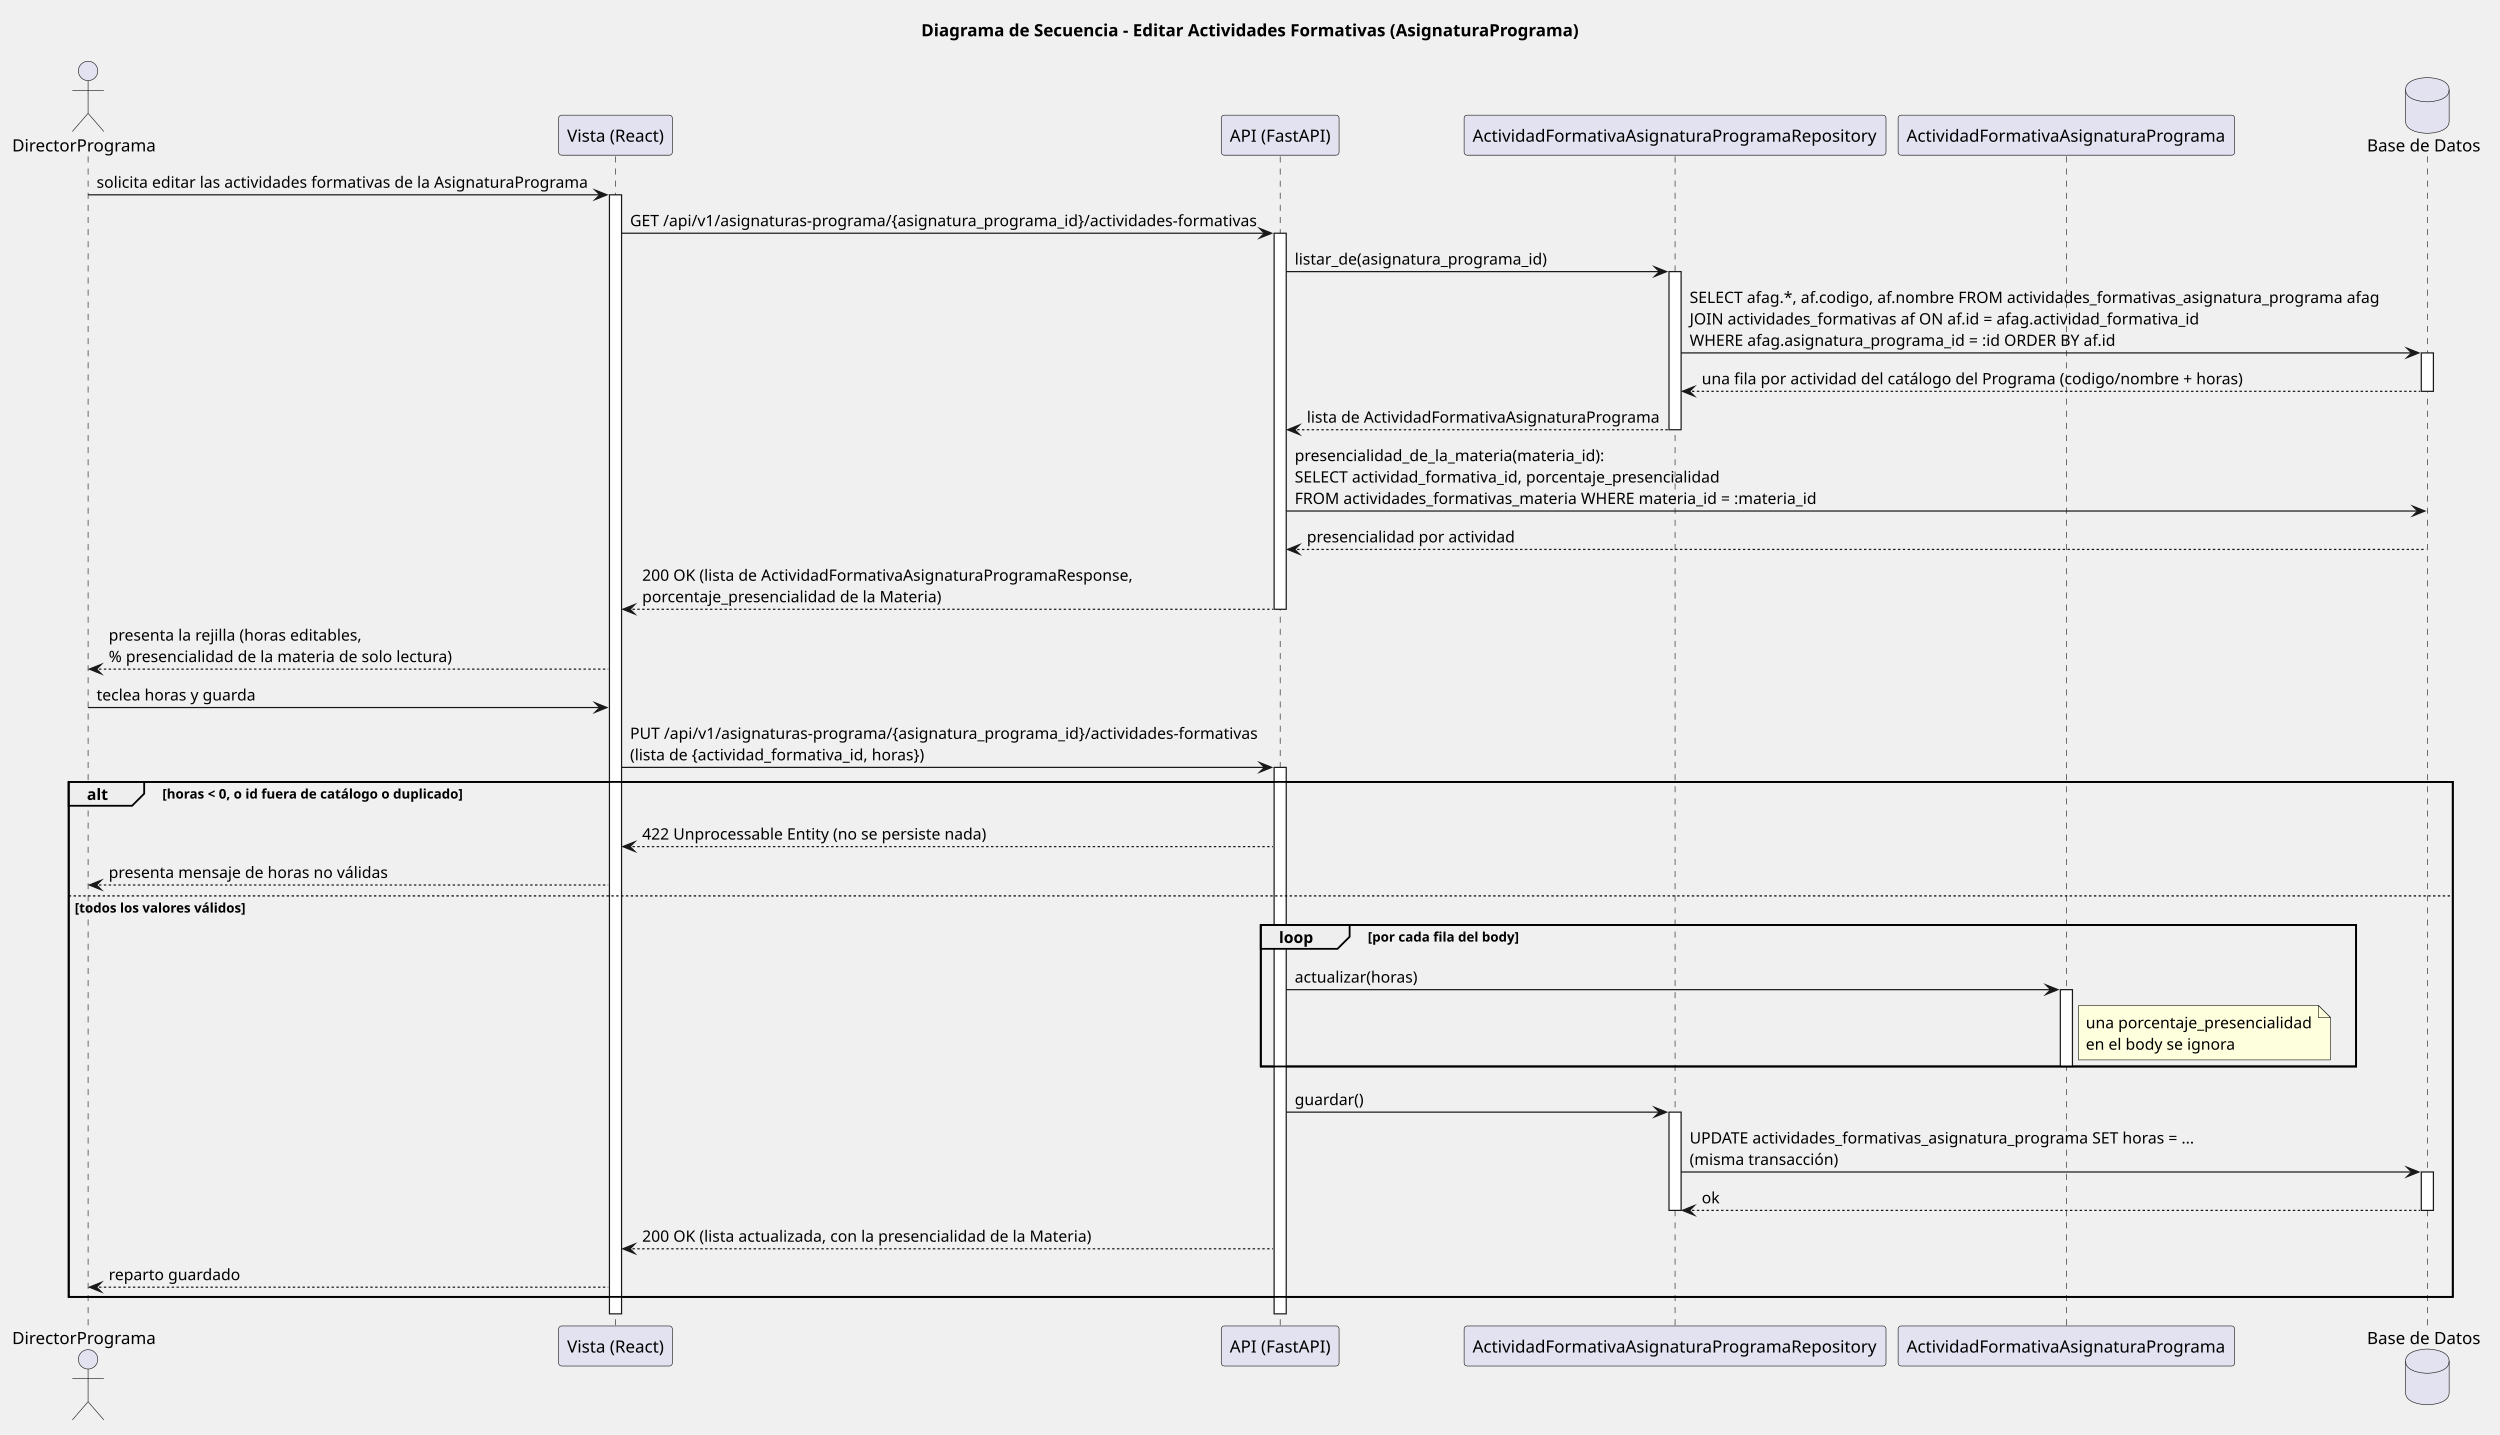
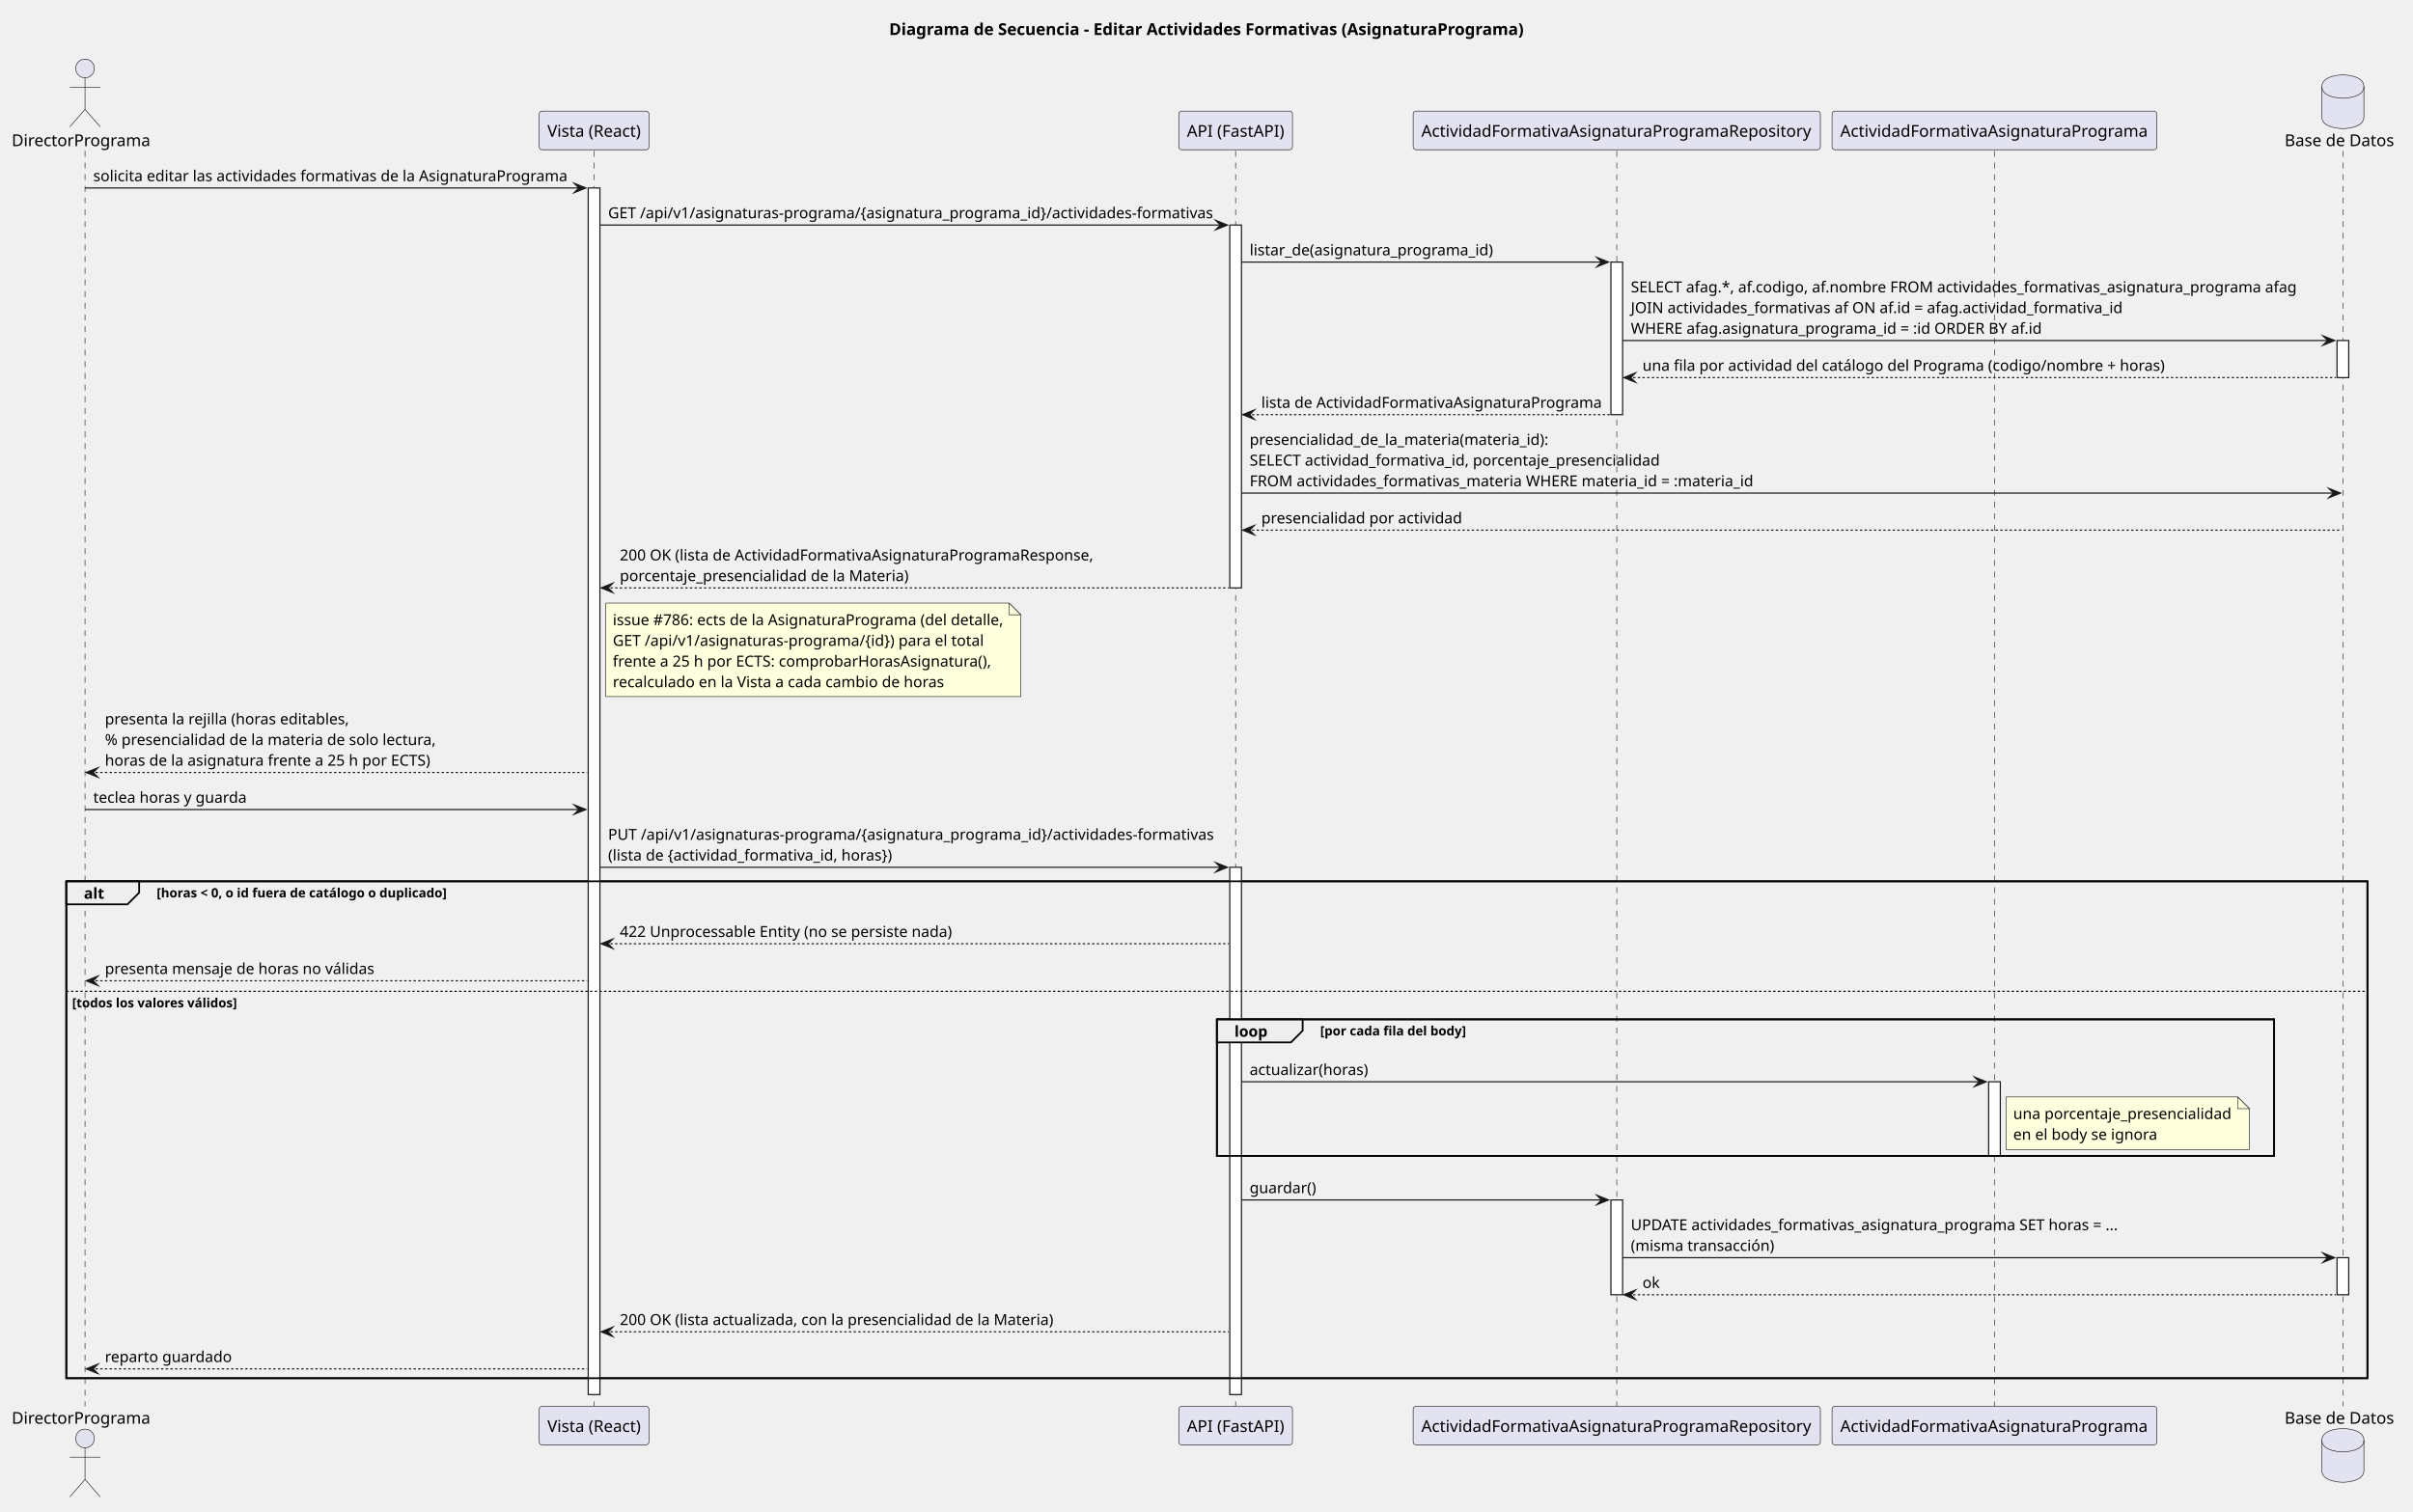
- <svg xmlns="http://www.w3.org/2000/svg" version="1.1" data-diagram-type="SEQUENCE" style="width:2064px;height:1184px;background:#FFFFFF;" width="2064px" height="1184px" viewBox="0 0 2064 1184" zoomAndPan="magnify" preserveAspectRatio="none" contentStyleType="text/css">
+ <svg xmlns="http://www.w3.org/2000/svg" version="1.1" data-diagram-type="SEQUENCE" style="width:2064px;height:1293px;background:#FFFFFF;" width="2064px" height="1293px" viewBox="0 0 2064 1293" zoomAndPan="magnify" preserveAspectRatio="none" contentStyleType="text/css">
  <defs />
  <g font-family="sans-serif" lengthAdjust="spacing">
    <g class="title" data-source-line="1">
      <text x="760.543" y="29.966" fill="#000" font-size="14" textLength="541.756" font-weight="700">Diagrama de Secuencia - Editar Actividades Formativas (AsignaturaPrograma)</text>
    </g>
-     <rect x="56.724" y="645.55" width="1968.296" height="425.16" fill="none" style="stroke:#000;stroke-width:1.5;" />
-     <rect x="1040.909" y="763.65" width="904.287" height="116.824" fill="none" style="stroke:#000;stroke-width:1.5;" />
+     <rect x="56.724" y="754.08" width="1968.296" height="425.16" fill="none" style="stroke:#000;stroke-width:1.5;" />
+     <rect x="1040.909" y="872.18" width="904.287" height="116.824" fill="none" style="stroke:#000;stroke-width:1.5;" />
    <g>
-       <rect x="69.224" y="129.136" width="8" height="965.574" fill="#000" fill-opacity="0" />
-       <line x1="72.724" y1="129.136" x2="72.724" y2="1094.71" style="stroke:#181818;stroke-width:0.5;stroke-dasharray:5,5;" />
+       <rect x="69.224" y="129.136" width="8" height="1074.104" fill="#000" fill-opacity="0" />
+       <line x1="72.724" y1="129.136" x2="72.724" y2="1203.24" style="stroke:#181818;stroke-width:0.5;stroke-dasharray:5,5;" />
    </g>
    <g>
-       <rect x="504.656" y="129.136" width="8" height="965.574" fill="#000" fill-opacity="0" />
-       <line x1="508.156" y1="129.136" x2="508.156" y2="1094.71" style="stroke:#181818;stroke-width:0.5;stroke-dasharray:5,5;" />
+       <rect x="504.656" y="129.136" width="8" height="1074.104" fill="#000" fill-opacity="0" />
+       <line x1="508.156" y1="129.136" x2="508.156" y2="1203.24" style="stroke:#181818;stroke-width:0.5;stroke-dasharray:5,5;" />
    </g>
    <g>
-       <rect x="503.156" y="160.842" width="10" height="923.868" fill="#FFF" style="stroke:#181818;stroke-width:1;" />
+       <rect x="503.156" y="160.842" width="10" height="1032.398" fill="#FFF" style="stroke:#181818;stroke-width:1;" />
    </g>
    <g>
-       <rect x="1053.409" y="129.136" width="8" height="965.574" fill="#000" fill-opacity="0" />
-       <line x1="1056.909" y1="129.136" x2="1056.909" y2="1094.71" style="stroke:#181818;stroke-width:0.5;stroke-dasharray:5,5;" />
+       <rect x="1053.409" y="129.136" width="8" height="1074.104" fill="#000" fill-opacity="0" />
+       <line x1="1056.909" y1="129.136" x2="1056.909" y2="1203.24" style="stroke:#181818;stroke-width:0.5;stroke-dasharray:5,5;" />
    </g>
    <g>
      <rect x="1051.909" y="192.548" width="10" height="310.472" fill="#FFF" style="stroke:#181818;stroke-width:1;" />
    </g>
    <g>
-       <rect x="1051.909" y="633.55" width="10" height="451.16" fill="#FFF" style="stroke:#181818;stroke-width:1;" />
+       <rect x="1051.909" y="742.08" width="10" height="451.16" fill="#FFF" style="stroke:#181818;stroke-width:1;" />
    </g>
    <g>
-       <rect x="1379.429" y="129.136" width="8" height="965.574" fill="#000" fill-opacity="0" />
-       <line x1="1382.929" y1="129.136" x2="1382.929" y2="1094.71" style="stroke:#181818;stroke-width:0.5;stroke-dasharray:5,5;" />
+       <rect x="1379.429" y="129.136" width="8" height="1074.104" fill="#000" fill-opacity="0" />
+       <line x1="1382.929" y1="129.136" x2="1382.929" y2="1203.24" style="stroke:#181818;stroke-width:0.5;stroke-dasharray:5,5;" />
    </g>
    <g>
      <rect x="1377.929" y="224.254" width="10" height="130.53" fill="#FFF" style="stroke:#181818;stroke-width:1;" />
    </g>
    <g>
-       <rect x="1377.929" y="918.18" width="10" height="81.118" fill="#FFF" style="stroke:#181818;stroke-width:1;" />
+       <rect x="1377.929" y="1026.71" width="10" height="81.118" fill="#FFF" style="stroke:#181818;stroke-width:1;" />
    </g>
    <g>
-       <rect x="1702.51" y="129.136" width="8" height="965.574" fill="#000" fill-opacity="0" />
-       <line x1="1706.01" y1="129.136" x2="1706.01" y2="1094.71" style="stroke:#181818;stroke-width:0.5;stroke-dasharray:5,5;" />
+       <rect x="1702.51" y="129.136" width="8" height="1074.104" fill="#000" fill-opacity="0" />
+       <line x1="1706.01" y1="129.136" x2="1706.01" y2="1203.24" style="stroke:#181818;stroke-width:0.5;stroke-dasharray:5,5;" />
    </g>
    <g>
-       <rect x="1701.01" y="817.062" width="10" height="63.412" fill="#FFF" style="stroke:#181818;stroke-width:1;" />
+       <rect x="1701.01" y="925.592" width="10" height="63.412" fill="#FFF" style="stroke:#181818;stroke-width:1;" />
    </g>
    <g>
-       <rect x="2000.52" y="129.136" width="8" height="965.574" fill="#000" fill-opacity="0" />
-       <line x1="2004.02" y1="129.136" x2="2004.02" y2="1094.71" style="stroke:#181818;stroke-width:0.5;stroke-dasharray:5,5;" />
+       <rect x="2000.52" y="129.136" width="8" height="1074.104" fill="#000" fill-opacity="0" />
+       <line x1="2004.02" y1="129.136" x2="2004.02" y2="1203.24" style="stroke:#181818;stroke-width:0.5;stroke-dasharray:5,5;" />
    </g>
    <g>
      <rect x="1999.02" y="291.372" width="10" height="31.706" fill="#FFF" style="stroke:#181818;stroke-width:1;" />
    </g>
    <g>
-       <rect x="1999.02" y="967.592" width="10" height="31.706" fill="#FFF" style="stroke:#181818;stroke-width:1;" />
+       <rect x="1999.02" y="1076.122" width="10" height="31.706" fill="#FFF" style="stroke:#181818;stroke-width:1;" />
    </g>
    <text x="10" y="125.034" fill="#000" font-size="14" textLength="119.448">DirectorPrograma</text>
    <ellipse cx="72.724" cy="58.568" rx="8" ry="8" fill="#E2E2F0" style="stroke:#181818;stroke-width:0.5;" />
    <path d="M72.724,66.568 L72.724,93.568 M59.724,74.568 L85.724,74.568 M72.724,93.568 L59.724,108.568 M72.724,93.568 L85.724,108.568" style="stroke:#181818;stroke-width:0.5;" fill="none" />
    <rect x="461.207" y="95.068" width="93.898" height="33.068" fill="#E2E2F0" style="stroke:#181818;stroke-width:0.5;" rx="2.5" ry="2.5" />
    <text x="468.207" y="117.034" fill="#000" font-size="14" textLength="79.898">Vista (React)</text>
    <rect x="1008.288" y="95.068" width="97.244" height="33.068" fill="#E2E2F0" style="stroke:#181818;stroke-width:0.5;" rx="2.5" ry="2.5" />
    <text x="1015.288" y="117.034" fill="#000" font-size="14" textLength="83.244">API (FastAPI)</text>
    <rect x="1208.776" y="95.068" width="348.305" height="33.068" fill="#E2E2F0" style="stroke:#181818;stroke-width:0.5;" rx="2.5" ry="2.5" />
    <text x="1215.776" y="117.034" fill="#000" font-size="14" textLength="334.305">ActividadFormativaAsignaturaProgramaRepository</text>
    <rect x="1567.081" y="95.068" width="277.857" height="33.068" fill="#E2E2F0" style="stroke:#181818;stroke-width:0.5;" rx="2.5" ry="2.5" />
    <text x="1574.081" y="117.034" fill="#000" font-size="14" textLength="263.857">ActividadFormativaAsignaturaPrograma</text>
    <text x="1954.197" y="125.034" fill="#000" font-size="14" textLength="93.646">Base de Datos</text>
    <path d="M1986.02,74.068 C1986.02,64.068 2004.02,64.068 2004.02,64.068 C2004.02,64.068 2022.02,64.068 2022.02,74.068 L2022.02,100.068 C2022.02,110.068 2004.02,110.068 2004.02,110.068 C2004.02,110.068 1986.02,110.068 1986.02,100.068 L1986.02,74.068" style="stroke:#181818;stroke-width:0.5;" fill="#E2E2F0" />
    <path d="M1986.02,74.068 C1986.02,84.068 2004.02,84.068 2004.02,84.068 C2004.02,84.068 2022.02,84.068 2022.02,74.068" style="stroke:#181818;stroke-width:0.5;" fill="none" />
-     <text x="10" y="1109.676" fill="#000" font-size="14" textLength="119.448">DirectorPrograma</text>
-     <ellipse cx="72.724" cy="1122.278" rx="8" ry="8" fill="#E2E2F0" style="stroke:#181818;stroke-width:0.5;" />
-     <path d="M72.724,1130.278 L72.724,1157.278 M59.724,1138.278 L85.724,1138.278 M72.724,1157.278 L59.724,1172.278 M72.724,1157.278 L85.724,1172.278" style="stroke:#181818;stroke-width:0.5;" fill="none" />
-     <rect x="461.207" y="1094.71" width="93.898" height="33.068" fill="#E2E2F0" style="stroke:#181818;stroke-width:0.5;" rx="2.5" ry="2.5" />
-     <text x="468.207" y="1116.676" fill="#000" font-size="14" textLength="79.898">Vista (React)</text>
-     <rect x="1008.288" y="1094.71" width="97.244" height="33.068" fill="#E2E2F0" style="stroke:#181818;stroke-width:0.5;" rx="2.5" ry="2.5" />
-     <text x="1015.288" y="1116.676" fill="#000" font-size="14" textLength="83.244">API (FastAPI)</text>
-     <rect x="1208.776" y="1094.71" width="348.305" height="33.068" fill="#E2E2F0" style="stroke:#181818;stroke-width:0.5;" rx="2.5" ry="2.5" />
-     <text x="1215.776" y="1116.676" fill="#000" font-size="14" textLength="334.305">ActividadFormativaAsignaturaProgramaRepository</text>
-     <rect x="1567.081" y="1094.71" width="277.857" height="33.068" fill="#E2E2F0" style="stroke:#181818;stroke-width:0.5;" rx="2.5" ry="2.5" />
-     <text x="1574.081" y="1116.676" fill="#000" font-size="14" textLength="263.857">ActividadFormativaAsignaturaPrograma</text>
-     <text x="1954.197" y="1109.676" fill="#000" font-size="14" textLength="93.646">Base de Datos</text>
-     <path d="M1986.02,1123.778 C1986.02,1113.778 2004.02,1113.778 2004.02,1113.778 C2004.02,1113.778 2022.02,1113.778 2022.02,1123.778 L2022.02,1149.778 C2022.02,1159.778 2004.02,1159.778 2004.02,1159.778 C2004.02,1159.778 1986.02,1159.778 1986.02,1149.778 L1986.02,1123.778" style="stroke:#181818;stroke-width:0.5;" fill="#E2E2F0" />
-     <path d="M1986.02,1123.778 C1986.02,1133.778 2004.02,1133.778 2004.02,1133.778 C2004.02,1133.778 2022.02,1133.778 2022.02,1123.778" style="stroke:#181818;stroke-width:0.5;" fill="none" />
+     <text x="10" y="1218.206" fill="#000" font-size="14" textLength="119.448">DirectorPrograma</text>
+     <ellipse cx="72.724" cy="1230.808" rx="8" ry="8" fill="#E2E2F0" style="stroke:#181818;stroke-width:0.5;" />
+     <path d="M72.724,1238.808 L72.724,1265.808 M59.724,1246.808 L85.724,1246.808 M72.724,1265.808 L59.724,1280.808 M72.724,1265.808 L85.724,1280.808" style="stroke:#181818;stroke-width:0.5;" fill="none" />
+     <rect x="461.207" y="1203.24" width="93.898" height="33.068" fill="#E2E2F0" style="stroke:#181818;stroke-width:0.5;" rx="2.5" ry="2.5" />
+     <text x="468.207" y="1225.206" fill="#000" font-size="14" textLength="79.898">Vista (React)</text>
+     <rect x="1008.288" y="1203.24" width="97.244" height="33.068" fill="#E2E2F0" style="stroke:#181818;stroke-width:0.5;" rx="2.5" ry="2.5" />
+     <text x="1015.288" y="1225.206" fill="#000" font-size="14" textLength="83.244">API (FastAPI)</text>
+     <rect x="1208.776" y="1203.24" width="348.305" height="33.068" fill="#E2E2F0" style="stroke:#181818;stroke-width:0.5;" rx="2.5" ry="2.5" />
+     <text x="1215.776" y="1225.206" fill="#000" font-size="14" textLength="334.305">ActividadFormativaAsignaturaProgramaRepository</text>
+     <rect x="1567.081" y="1203.24" width="277.857" height="33.068" fill="#E2E2F0" style="stroke:#181818;stroke-width:0.5;" rx="2.5" ry="2.5" />
+     <text x="1574.081" y="1225.206" fill="#000" font-size="14" textLength="263.857">ActividadFormativaAsignaturaPrograma</text>
+     <text x="1954.197" y="1218.206" fill="#000" font-size="14" textLength="93.646">Base de Datos</text>
+     <path d="M1986.02,1232.308 C1986.02,1222.308 2004.02,1222.308 2004.02,1222.308 C2004.02,1222.308 2022.02,1222.308 2022.02,1232.308 L2022.02,1258.308 C2022.02,1268.308 2004.02,1268.308 2004.02,1268.308 C2004.02,1268.308 1986.02,1268.308 1986.02,1258.308 L1986.02,1232.308" style="stroke:#181818;stroke-width:0.5;" fill="#E2E2F0" />
+     <path d="M1986.02,1232.308 C1986.02,1242.308 2004.02,1242.308 2004.02,1242.308 C2004.02,1242.308 2022.02,1242.308 2022.02,1232.308" style="stroke:#181818;stroke-width:0.5;" fill="none" />
    <polygon points="491.156,156.842,501.156,160.842,491.156,164.842,495.156,160.842" fill="#181818" style="stroke:#181818;stroke-width:1;stroke-linejoin:miter;stroke-miterlimit:10;" />
    <line x1="72.724" y1="160.842" x2="497.156" y2="160.842" style="stroke:#181818;stroke-width:1;" />
    <text x="79.724" y="155.033" fill="#000" font-size="13" textLength="406.432">solicita editar las actividades formativas de la AsignaturaPrograma</text>
    <polygon points="1039.909,188.548,1049.909,192.548,1039.909,196.548,1043.909,192.548" fill="#181818" style="stroke:#181818;stroke-width:1;stroke-linejoin:miter;stroke-miterlimit:10;" />
    <line x1="513.156" y1="192.548" x2="1045.909" y2="192.548" style="stroke:#181818;stroke-width:1;" />
    <text x="520.156" y="186.739" fill="#000" font-size="13" textLength="519.077">GET /api/v1/asignaturas-programa/{asignatura_programa_id}/actividades-formativas</text>
    <polygon points="1365.929,220.254,1375.929,224.254,1365.929,228.254,1369.929,224.254" fill="#181818" style="stroke:#181818;stroke-width:1;stroke-linejoin:miter;stroke-miterlimit:10;" />
    <line x1="1061.909" y1="224.254" x2="1371.929" y2="224.254" style="stroke:#181818;stroke-width:1;" />
    <text x="1068.909" y="218.445" fill="#000" font-size="13" textLength="209.001">listar_de(asignatura_programa_id)</text>
    <polygon points="1987.02,287.372,1997.02,291.372,1987.02,295.372,1991.02,291.372" fill="#181818" style="stroke:#181818;stroke-width:1;stroke-linejoin:miter;stroke-miterlimit:10;" />
    <line x1="1387.929" y1="291.372" x2="1993.02" y2="291.372" style="stroke:#181818;stroke-width:1;" />
    <text x="1394.929" y="250.151" fill="#000" font-size="13" textLength="571.13">SELECT afag.*, af.codigo, af.nombre FROM actividades_formativas_asignatura_programa afag</text>
    <text x="1394.929" y="267.857" fill="#000" font-size="13" textLength="420.927">JOIN actividades_formativas af ON af.id = afag.actividad_formativa_id</text>
    <text x="1394.929" y="285.563" fill="#000" font-size="13" textLength="352.612">WHERE afag.asignatura_programa_id = :id ORDER BY af.id</text>
    <polygon points="1398.929,319.078,1388.929,323.078,1398.929,327.078,1394.929,323.078" fill="#181818" style="stroke:#181818;stroke-width:1;stroke-linejoin:miter;stroke-miterlimit:10;" />
    <line x1="1392.929" y1="323.078" x2="1998.02" y2="323.078" style="stroke:#181818;stroke-width:1;stroke-dasharray:2,2;" />
    <text x="1404.929" y="317.269" fill="#000" font-size="13" textLength="447.772">una fila por actividad del catálogo del Programa (codigo/nombre + horas)</text>
    <polygon points="1072.909,350.784,1062.909,354.784,1072.909,358.784,1068.909,354.784" fill="#181818" style="stroke:#181818;stroke-width:1;stroke-linejoin:miter;stroke-miterlimit:10;" />
    <line x1="1066.909" y1="354.784" x2="1376.929" y2="354.784" style="stroke:#181818;stroke-width:1;stroke-dasharray:2,2;" />
    <text x="1078.909" y="348.975" fill="#000" font-size="13" textLength="292.019">lista de ActividadFormativaAsignaturaPrograma</text>
    <polygon points="1992.02,417.902,2002.02,421.902,1992.02,425.902,1996.02,421.902" fill="#181818" style="stroke:#181818;stroke-width:1;stroke-linejoin:miter;stroke-miterlimit:10;" />
    <line x1="1061.909" y1="421.902" x2="1998.02" y2="421.902" style="stroke:#181818;stroke-width:1;" />
    <text x="1068.909" y="380.681" fill="#000" font-size="13" textLength="255.84">presencialidad_de_la_materia(materia_id):</text>
    <text x="1068.909" y="398.387" fill="#000" font-size="13" textLength="351.351">SELECT actividad_formativa_id, porcentaje_presencialidad</text>
    <text x="1068.909" y="416.093" fill="#000" font-size="13" textLength="430.82">FROM actividades_formativas_materia WHERE materia_id = :materia_id</text>
    <polygon points="1072.909,449.608,1062.909,453.608,1072.909,457.608,1068.909,453.608" fill="#181818" style="stroke:#181818;stroke-width:1;stroke-linejoin:miter;stroke-miterlimit:10;" />
    <line x1="1066.909" y1="453.608" x2="2003.02" y2="453.608" style="stroke:#181818;stroke-width:1;stroke-dasharray:2,2;" />
    <text x="1078.909" y="447.799" fill="#000" font-size="13" textLength="171.977">presencialidad por actividad</text>
    <polygon points="524.156,499.02,514.156,503.02,524.156,507.02,520.156,503.02" fill="#181818" style="stroke:#181818;stroke-width:1;stroke-linejoin:miter;stroke-miterlimit:10;" />
    <line x1="518.156" y1="503.02" x2="1050.909" y2="503.02" style="stroke:#181818;stroke-width:1;stroke-dasharray:2,2;" />
    <text x="530.156" y="479.505" fill="#000" font-size="13" textLength="405.769">200 OK (lista de ActividadFormativaAsignaturaProgramaResponse,</text>
    <text x="530.156" y="497.211" fill="#000" font-size="13" textLength="247.585">porcentaje_presencialidad de la Materia)</text>
-     <polygon points="83.724,548.432,73.724,552.432,83.724,556.432,79.724,552.432" fill="#181818" style="stroke:#181818;stroke-width:1;stroke-linejoin:miter;stroke-miterlimit:10;" />
-     <line x1="77.724" y1="552.432" x2="502.156" y2="552.432" style="stroke:#181818;stroke-width:1;stroke-dasharray:2,2;" />
-     <text x="89.724" y="528.917" fill="#000" font-size="13" textLength="209.599">presenta la rejilla (horas editables,</text>
-     <text x="89.724" y="546.623" fill="#000" font-size="13" textLength="283.946">% presencialidad de la materia de solo lectura)</text>
-     <polygon points="491.156,580.138,501.156,584.138,491.156,588.138,495.156,584.138" fill="#181818" style="stroke:#181818;stroke-width:1;stroke-linejoin:miter;stroke-miterlimit:10;" />
-     <line x1="72.724" y1="584.138" x2="497.156" y2="584.138" style="stroke:#181818;stroke-width:1;" />
-     <text x="79.724" y="578.329" fill="#000" font-size="13" textLength="131.781">teclea horas y guarda</text>
-     <polygon points="1039.909,629.55,1049.909,633.55,1039.909,637.55,1043.909,633.55" fill="#181818" style="stroke:#181818;stroke-width:1;stroke-linejoin:miter;stroke-miterlimit:10;" />
-     <line x1="513.156" y1="633.55" x2="1045.909" y2="633.55" style="stroke:#181818;stroke-width:1;" />
-     <text x="520.156" y="610.035" fill="#000" font-size="13" textLength="519.753">PUT /api/v1/asignaturas-programa/{asignatura_programa_id}/actividades-formativas</text>
-     <text x="520.156" y="627.741" fill="#000" font-size="13" textLength="243.152">(lista de {actividad_formativa_id, horas})</text>
-     <path d="M56.724,645.55 L119.027,645.55 L119.027,655.256 L109.027,665.256 L56.724,665.256 L56.724,645.55" style="stroke:#000;stroke-width:1.5;" fill="#EEE" />
-     <rect x="56.724" y="645.55" width="1968.296" height="425.16" fill="none" style="stroke:#000;stroke-width:1.5;" />
-     <text x="71.724" y="660.447" fill="#000" font-size="13" textLength="17.303" font-weight="700">alt</text>
-     <text x="134.027" y="659.309" fill="#000" font-size="11" textLength="248.103" font-weight="700">[horas &lt; 0, o id fuera de catálogo o duplicado]</text>
-     <polygon points="524.156,694.962,514.156,698.962,524.156,702.962,520.156,698.962" fill="#181818" style="stroke:#181818;stroke-width:1;stroke-linejoin:miter;stroke-miterlimit:10;" />
-     <line x1="518.156" y1="698.962" x2="1050.909" y2="698.962" style="stroke:#181818;stroke-width:1;stroke-dasharray:2,2;" />
-     <text x="530.156" y="693.153" fill="#000" font-size="13" textLength="284.388">422 Unprocessable Entity (no se persiste nada)</text>
-     <polygon points="83.724,726.668,73.724,730.668,83.724,734.668,79.724,730.668" fill="#181818" style="stroke:#181818;stroke-width:1;stroke-linejoin:miter;stroke-miterlimit:10;" />
-     <line x1="77.724" y1="730.668" x2="502.156" y2="730.668" style="stroke:#181818;stroke-width:1;stroke-dasharray:2,2;" />
-     <text x="89.724" y="724.859" fill="#000" font-size="13" textLength="231.036">presenta mensaje de horas no válidas</text>
-     <line x1="56.724" y1="739.668" x2="2025.02" y2="739.668" style="stroke:#000;stroke-width:1;stroke-dasharray:2,2;" />
-     <text x="61.724" y="753.427" fill="#000" font-size="11" textLength="141.349" font-weight="700">[todos los valores válidos]</text>
-     <path d="M1040.909,763.65 L1114.249,763.65 L1114.249,773.356 L1104.249,783.356 L1040.909,783.356 L1040.909,763.65" style="stroke:#000;stroke-width:1.5;" fill="#EEE" />
-     <rect x="1040.909" y="763.65" width="904.287" height="116.824" fill="none" style="stroke:#000;stroke-width:1.5;" />
-     <text x="1055.909" y="778.547" fill="#000" font-size="13" textLength="28.34" font-weight="700">loop</text>
-     <text x="1129.249" y="777.409" fill="#000" font-size="11" textLength="124.541" font-weight="700">[por cada fila del body]</text>
-     <polygon points="1689.01,813.062,1699.01,817.062,1689.01,821.062,1693.01,817.062" fill="#181818" style="stroke:#181818;stroke-width:1;stroke-linejoin:miter;stroke-miterlimit:10;" />
-     <line x1="1061.909" y1="817.062" x2="1695.01" y2="817.062" style="stroke:#181818;stroke-width:1;" />
-     <text x="1068.909" y="811.253" fill="#000" font-size="13" textLength="101.621">actualizar(horas)</text>
-     <path d="M1716.01,830.062 L1716.01,875.062 L1924.01,875.062 L1924.01,840.062 L1914.01,830.062 L1716.01,830.062" style="stroke:#181818;stroke-width:0.5;" fill="#FEFFDD" />
-     <path d="M1914.01,830.062 L1914.01,840.062 L1924.01,840.062 L1914.01,830.062" style="stroke:#181818;stroke-width:0.5;" fill="#FEFFDD" />
-     <text x="1722.01" y="848.959" fill="#000" font-size="13" textLength="187.187">una porcentaje_presencialidad</text>
-     <text x="1722.01" y="866.665" fill="#000" font-size="13" textLength="123.526">en el body se ignora</text>
-     <polygon points="1365.929,914.18,1375.929,918.18,1365.929,922.18,1369.929,918.18" fill="#181818" style="stroke:#181818;stroke-width:1;stroke-linejoin:miter;stroke-miterlimit:10;" />
-     <line x1="1061.909" y1="918.18" x2="1371.929" y2="918.18" style="stroke:#181818;stroke-width:1;" />
-     <text x="1068.909" y="912.371" fill="#000" font-size="13" textLength="57.148">guardar()</text>
-     <polygon points="1987.02,963.592,1997.02,967.592,1987.02,971.592,1991.02,967.592" fill="#181818" style="stroke:#181818;stroke-width:1;stroke-linejoin:miter;stroke-miterlimit:10;" />
-     <line x1="1387.929" y1="967.592" x2="1993.02" y2="967.592" style="stroke:#181818;stroke-width:1;" />
-     <text x="1394.929" y="944.077" fill="#000" font-size="13" textLength="418.73">UPDATE actividades_formativas_asignatura_programa SET horas = ...</text>
-     <text x="1394.929" y="961.783" fill="#000" font-size="13" textLength="123.006">(misma transacción)</text>
-     <polygon points="1398.929,995.298,1388.929,999.298,1398.929,1003.298,1394.929,999.298" fill="#181818" style="stroke:#181818;stroke-width:1;stroke-linejoin:miter;stroke-miterlimit:10;" />
-     <line x1="1392.929" y1="999.298" x2="1998.02" y2="999.298" style="stroke:#181818;stroke-width:1;stroke-dasharray:2,2;" />
-     <text x="1404.929" y="993.489" fill="#000" font-size="13" textLength="14.807">ok</text>
-     <polygon points="524.156,1027.004,514.156,1031.004,524.156,1035.004,520.156,1031.004" fill="#181818" style="stroke:#181818;stroke-width:1;stroke-linejoin:miter;stroke-miterlimit:10;" />
-     <line x1="518.156" y1="1031.004" x2="1050.909" y2="1031.004" style="stroke:#181818;stroke-width:1;stroke-dasharray:2,2;" />
-     <text x="530.156" y="1025.195" fill="#000" font-size="13" textLength="371.137">200 OK (lista actualizada, con la presencialidad de la Materia)</text>
-     <polygon points="83.724,1058.71,73.724,1062.71,83.724,1066.71,79.724,1062.71" fill="#181818" style="stroke:#181818;stroke-width:1;stroke-linejoin:miter;stroke-miterlimit:10;" />
-     <line x1="77.724" y1="1062.71" x2="502.156" y2="1062.71" style="stroke:#181818;stroke-width:1;stroke-dasharray:2,2;" />
-     <text x="89.724" y="1056.901" fill="#000" font-size="13" textLength="109.135">reparto guardado</text>
+     <path d="M518.156,516.02 L518.156,596.02 L873.156,596.02 L873.156,526.02 L863.156,516.02 L518.156,516.02" style="stroke:#181818;stroke-width:0.5;" fill="#FEFFDD" />
+     <path d="M863.156,516.02 L863.156,526.02 L873.156,526.02 L863.156,516.02" style="stroke:#181818;stroke-width:0.5;" fill="#FEFFDD" />
+     <text x="524.156" y="534.917" fill="#000" font-size="13" textLength="334.711">issue #786: ects de la AsignaturaPrograma (del detalle,</text>
+     <text x="524.156" y="552.623" fill="#000" font-size="13" textLength="318.461">GET /api/v1/asignaturas-programa/{id}) para el total</text>
+     <text x="524.156" y="570.329" fill="#000" font-size="13" textLength="324.649">frente a 25 h por ECTS: comprobarHorasAsignatura(),</text>
+     <text x="524.156" y="588.035" fill="#000" font-size="13" textLength="283.92">recalculado en la Vista a cada cambio de horas</text>
+     <polygon points="83.724,656.962,73.724,660.962,83.724,664.962,79.724,660.962" fill="#181818" style="stroke:#181818;stroke-width:1;stroke-linejoin:miter;stroke-miterlimit:10;" />
+     <line x1="77.724" y1="660.962" x2="502.156" y2="660.962" style="stroke:#181818;stroke-width:1;stroke-dasharray:2,2;" />
+     <text x="89.724" y="619.741" fill="#000" font-size="13" textLength="209.599">presenta la rejilla (horas editables,</text>
+     <text x="89.724" y="637.447" fill="#000" font-size="13" textLength="283.53">% presencialidad de la materia de solo lectura,</text>
+     <text x="89.724" y="655.153" fill="#000" font-size="13" textLength="279.136">horas de la asignatura frente a 25 h por ECTS)</text>
+     <polygon points="491.156,688.668,501.156,692.668,491.156,696.668,495.156,692.668" fill="#181818" style="stroke:#181818;stroke-width:1;stroke-linejoin:miter;stroke-miterlimit:10;" />
+     <line x1="72.724" y1="692.668" x2="497.156" y2="692.668" style="stroke:#181818;stroke-width:1;" />
+     <text x="79.724" y="686.859" fill="#000" font-size="13" textLength="131.781">teclea horas y guarda</text>
+     <polygon points="1039.909,738.08,1049.909,742.08,1039.909,746.08,1043.909,742.08" fill="#181818" style="stroke:#181818;stroke-width:1;stroke-linejoin:miter;stroke-miterlimit:10;" />
+     <line x1="513.156" y1="742.08" x2="1045.909" y2="742.08" style="stroke:#181818;stroke-width:1;" />
+     <text x="520.156" y="718.565" fill="#000" font-size="13" textLength="519.753">PUT /api/v1/asignaturas-programa/{asignatura_programa_id}/actividades-formativas</text>
+     <text x="520.156" y="736.271" fill="#000" font-size="13" textLength="243.152">(lista de {actividad_formativa_id, horas})</text>
+     <path d="M56.724,754.08 L119.027,754.08 L119.027,763.786 L109.027,773.786 L56.724,773.786 L56.724,754.08" style="stroke:#000;stroke-width:1.5;" fill="#EEE" />
+     <rect x="56.724" y="754.08" width="1968.296" height="425.16" fill="none" style="stroke:#000;stroke-width:1.5;" />
+     <text x="71.724" y="768.977" fill="#000" font-size="13" textLength="17.303" font-weight="700">alt</text>
+     <text x="134.027" y="767.839" fill="#000" font-size="11" textLength="248.103" font-weight="700">[horas &lt; 0, o id fuera de catálogo o duplicado]</text>
+     <polygon points="524.156,803.492,514.156,807.492,524.156,811.492,520.156,807.492" fill="#181818" style="stroke:#181818;stroke-width:1;stroke-linejoin:miter;stroke-miterlimit:10;" />
+     <line x1="518.156" y1="807.492" x2="1050.909" y2="807.492" style="stroke:#181818;stroke-width:1;stroke-dasharray:2,2;" />
+     <text x="530.156" y="801.683" fill="#000" font-size="13" textLength="284.388">422 Unprocessable Entity (no se persiste nada)</text>
+     <polygon points="83.724,835.198,73.724,839.198,83.724,843.198,79.724,839.198" fill="#181818" style="stroke:#181818;stroke-width:1;stroke-linejoin:miter;stroke-miterlimit:10;" />
+     <line x1="77.724" y1="839.198" x2="502.156" y2="839.198" style="stroke:#181818;stroke-width:1;stroke-dasharray:2,2;" />
+     <text x="89.724" y="833.389" fill="#000" font-size="13" textLength="231.036">presenta mensaje de horas no válidas</text>
+     <line x1="56.724" y1="848.198" x2="2025.02" y2="848.198" style="stroke:#000;stroke-width:1;stroke-dasharray:2,2;" />
+     <text x="61.724" y="861.957" fill="#000" font-size="11" textLength="141.349" font-weight="700">[todos los valores válidos]</text>
+     <path d="M1040.909,872.18 L1114.249,872.18 L1114.249,881.886 L1104.249,891.886 L1040.909,891.886 L1040.909,872.18" style="stroke:#000;stroke-width:1.5;" fill="#EEE" />
+     <rect x="1040.909" y="872.18" width="904.287" height="116.824" fill="none" style="stroke:#000;stroke-width:1.5;" />
+     <text x="1055.909" y="887.077" fill="#000" font-size="13" textLength="28.34" font-weight="700">loop</text>
+     <text x="1129.249" y="885.939" fill="#000" font-size="11" textLength="124.541" font-weight="700">[por cada fila del body]</text>
+     <polygon points="1689.01,921.592,1699.01,925.592,1689.01,929.592,1693.01,925.592" fill="#181818" style="stroke:#181818;stroke-width:1;stroke-linejoin:miter;stroke-miterlimit:10;" />
+     <line x1="1061.909" y1="925.592" x2="1695.01" y2="925.592" style="stroke:#181818;stroke-width:1;" />
+     <text x="1068.909" y="919.783" fill="#000" font-size="13" textLength="101.621">actualizar(horas)</text>
+     <path d="M1716.01,938.592 L1716.01,983.592 L1924.01,983.592 L1924.01,948.592 L1914.01,938.592 L1716.01,938.592" style="stroke:#181818;stroke-width:0.5;" fill="#FEFFDD" />
+     <path d="M1914.01,938.592 L1914.01,948.592 L1924.01,948.592 L1914.01,938.592" style="stroke:#181818;stroke-width:0.5;" fill="#FEFFDD" />
+     <text x="1722.01" y="957.489" fill="#000" font-size="13" textLength="187.187">una porcentaje_presencialidad</text>
+     <text x="1722.01" y="975.195" fill="#000" font-size="13" textLength="123.526">en el body se ignora</text>
+     <polygon points="1365.929,1022.71,1375.929,1026.71,1365.929,1030.71,1369.929,1026.71" fill="#181818" style="stroke:#181818;stroke-width:1;stroke-linejoin:miter;stroke-miterlimit:10;" />
+     <line x1="1061.909" y1="1026.71" x2="1371.929" y2="1026.71" style="stroke:#181818;stroke-width:1;" />
+     <text x="1068.909" y="1020.901" fill="#000" font-size="13" textLength="57.148">guardar()</text>
+     <polygon points="1987.02,1072.122,1997.02,1076.122,1987.02,1080.122,1991.02,1076.122" fill="#181818" style="stroke:#181818;stroke-width:1;stroke-linejoin:miter;stroke-miterlimit:10;" />
+     <line x1="1387.929" y1="1076.122" x2="1993.02" y2="1076.122" style="stroke:#181818;stroke-width:1;" />
+     <text x="1394.929" y="1052.607" fill="#000" font-size="13" textLength="418.73">UPDATE actividades_formativas_asignatura_programa SET horas = ...</text>
+     <text x="1394.929" y="1070.313" fill="#000" font-size="13" textLength="123.006">(misma transacción)</text>
+     <polygon points="1398.929,1103.828,1388.929,1107.828,1398.929,1111.828,1394.929,1107.828" fill="#181818" style="stroke:#181818;stroke-width:1;stroke-linejoin:miter;stroke-miterlimit:10;" />
+     <line x1="1392.929" y1="1107.828" x2="1998.02" y2="1107.828" style="stroke:#181818;stroke-width:1;stroke-dasharray:2,2;" />
+     <text x="1404.929" y="1102.019" fill="#000" font-size="13" textLength="14.807">ok</text>
+     <polygon points="524.156,1135.534,514.156,1139.534,524.156,1143.534,520.156,1139.534" fill="#181818" style="stroke:#181818;stroke-width:1;stroke-linejoin:miter;stroke-miterlimit:10;" />
+     <line x1="518.156" y1="1139.534" x2="1050.909" y2="1139.534" style="stroke:#181818;stroke-width:1;stroke-dasharray:2,2;" />
+     <text x="530.156" y="1133.725" fill="#000" font-size="13" textLength="371.137">200 OK (lista actualizada, con la presencialidad de la Materia)</text>
+     <polygon points="83.724,1167.24,73.724,1171.24,83.724,1175.24,79.724,1171.24" fill="#181818" style="stroke:#181818;stroke-width:1;stroke-linejoin:miter;stroke-miterlimit:10;" />
+     <line x1="77.724" y1="1171.24" x2="502.156" y2="1171.24" style="stroke:#181818;stroke-width:1;stroke-dasharray:2,2;" />
+     <text x="89.724" y="1165.431" fill="#000" font-size="13" textLength="109.135">reparto guardado</text>
  </g>
</svg>
